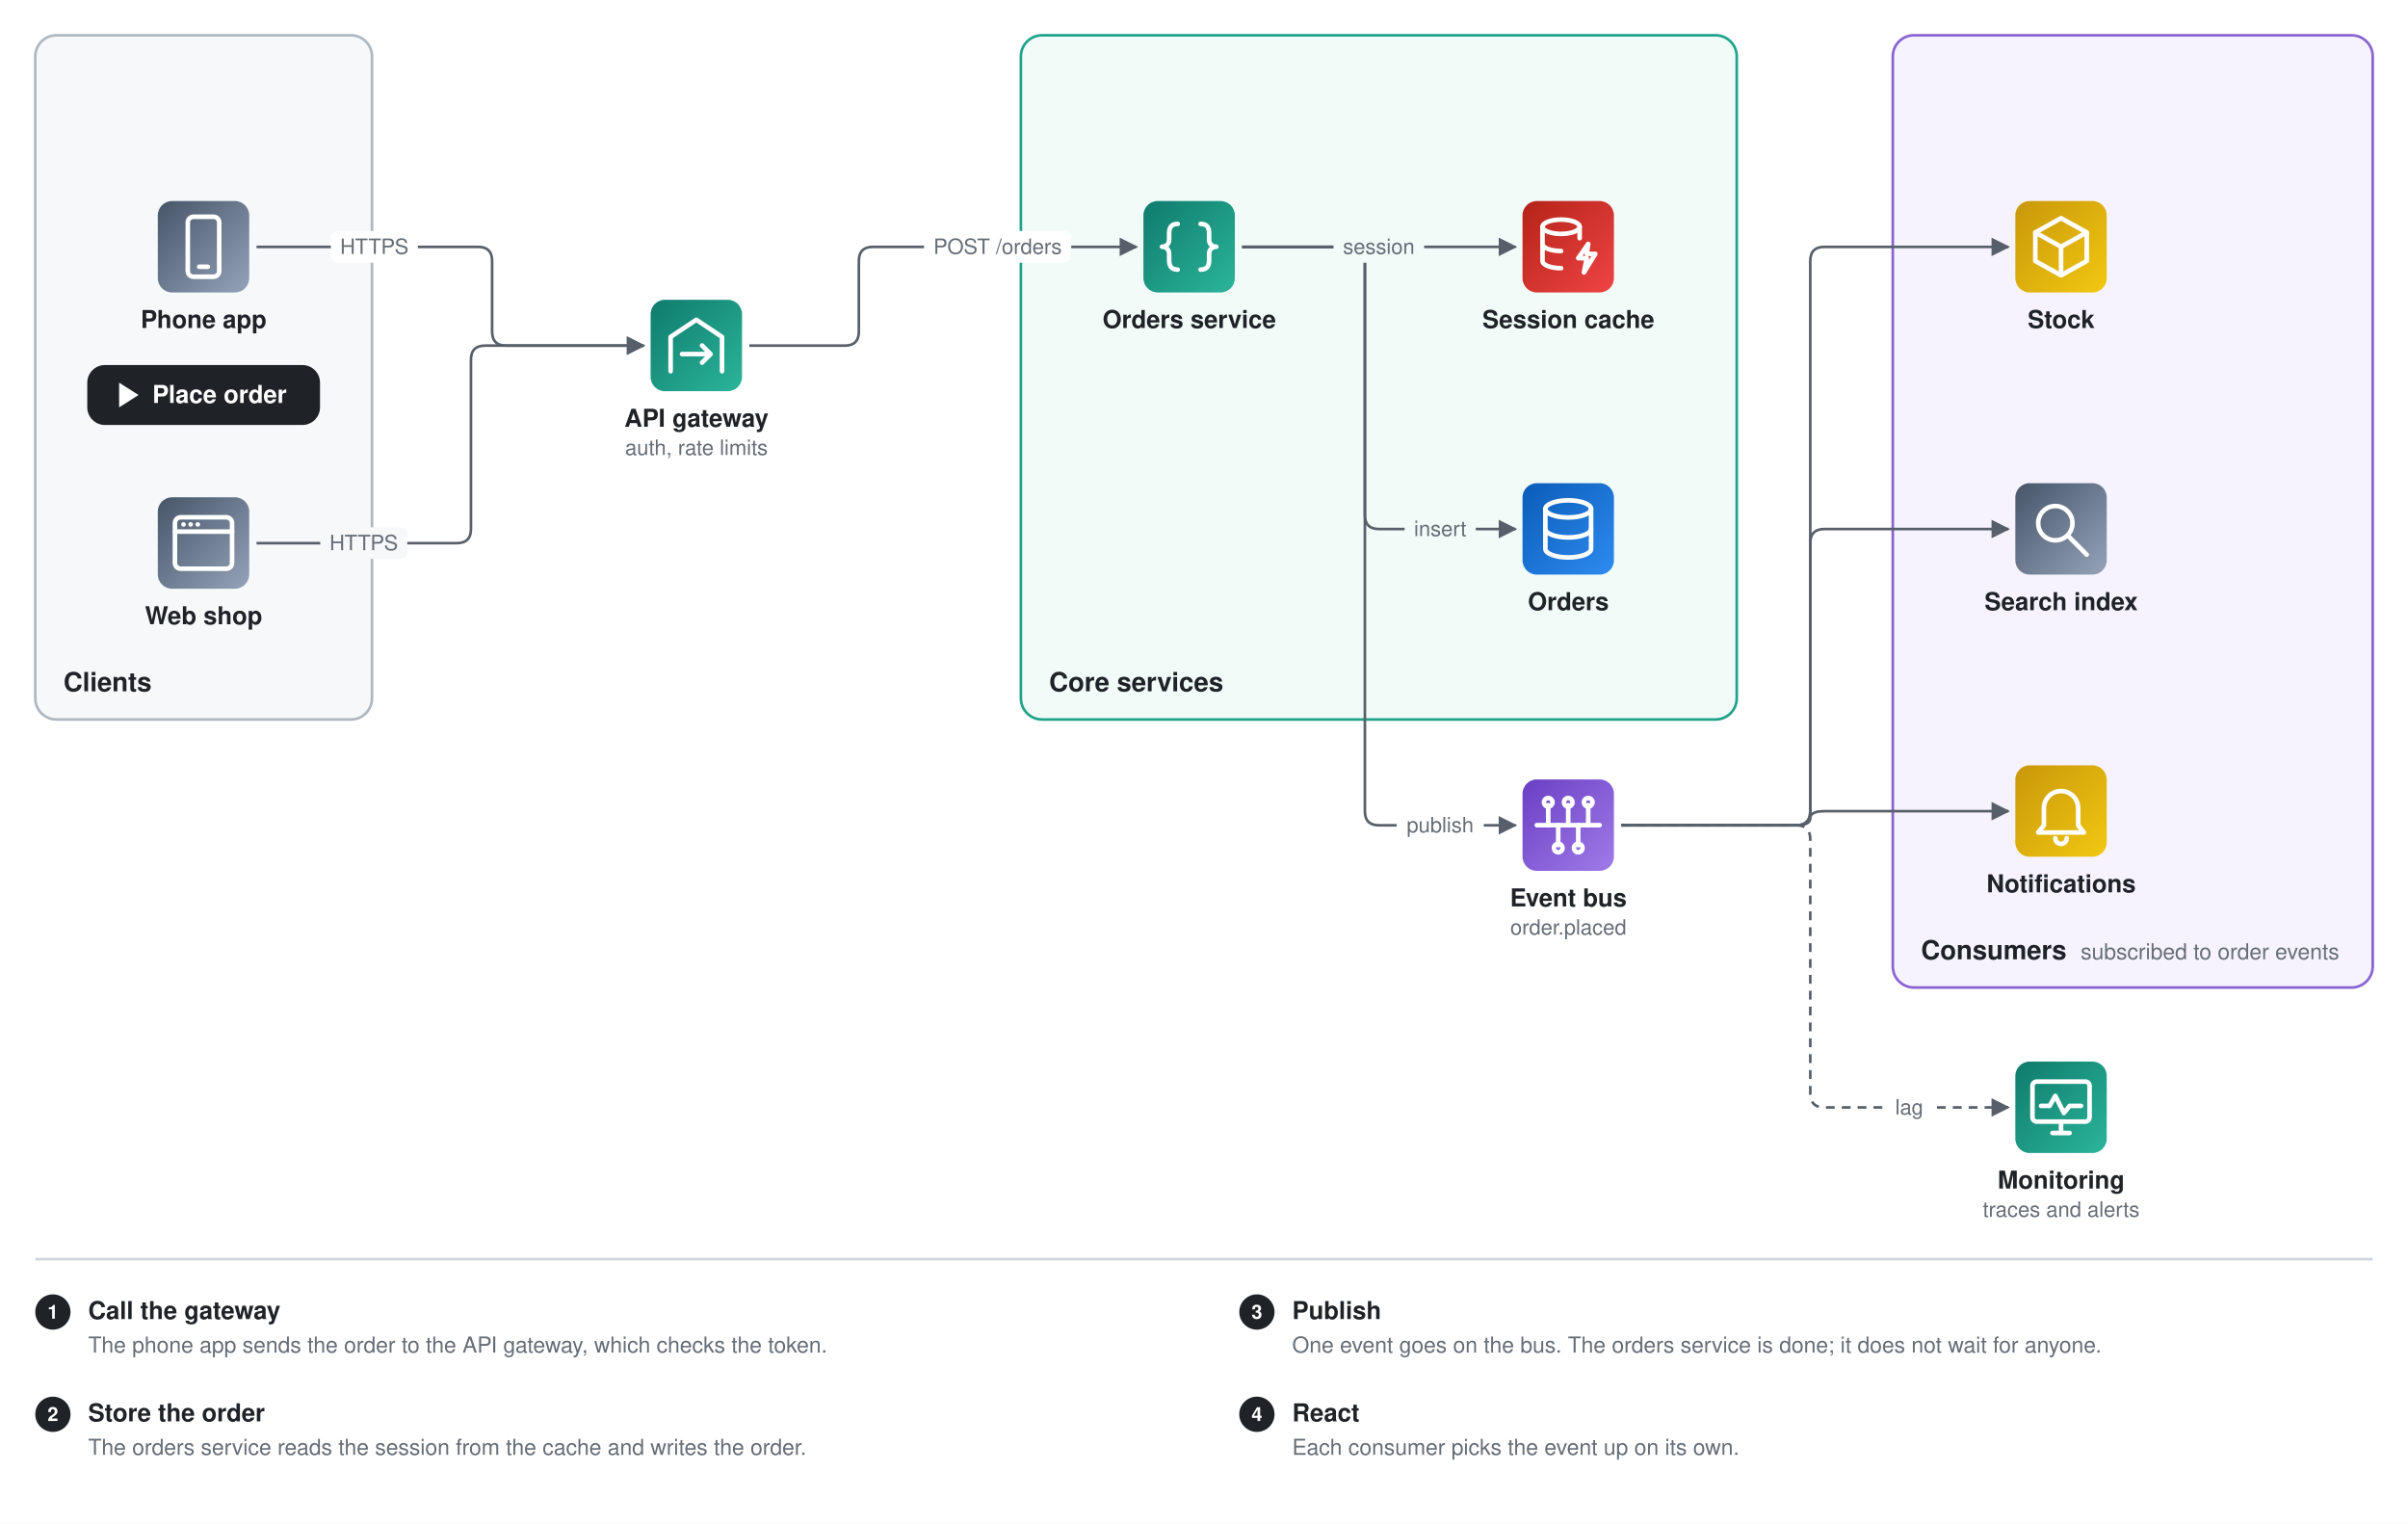
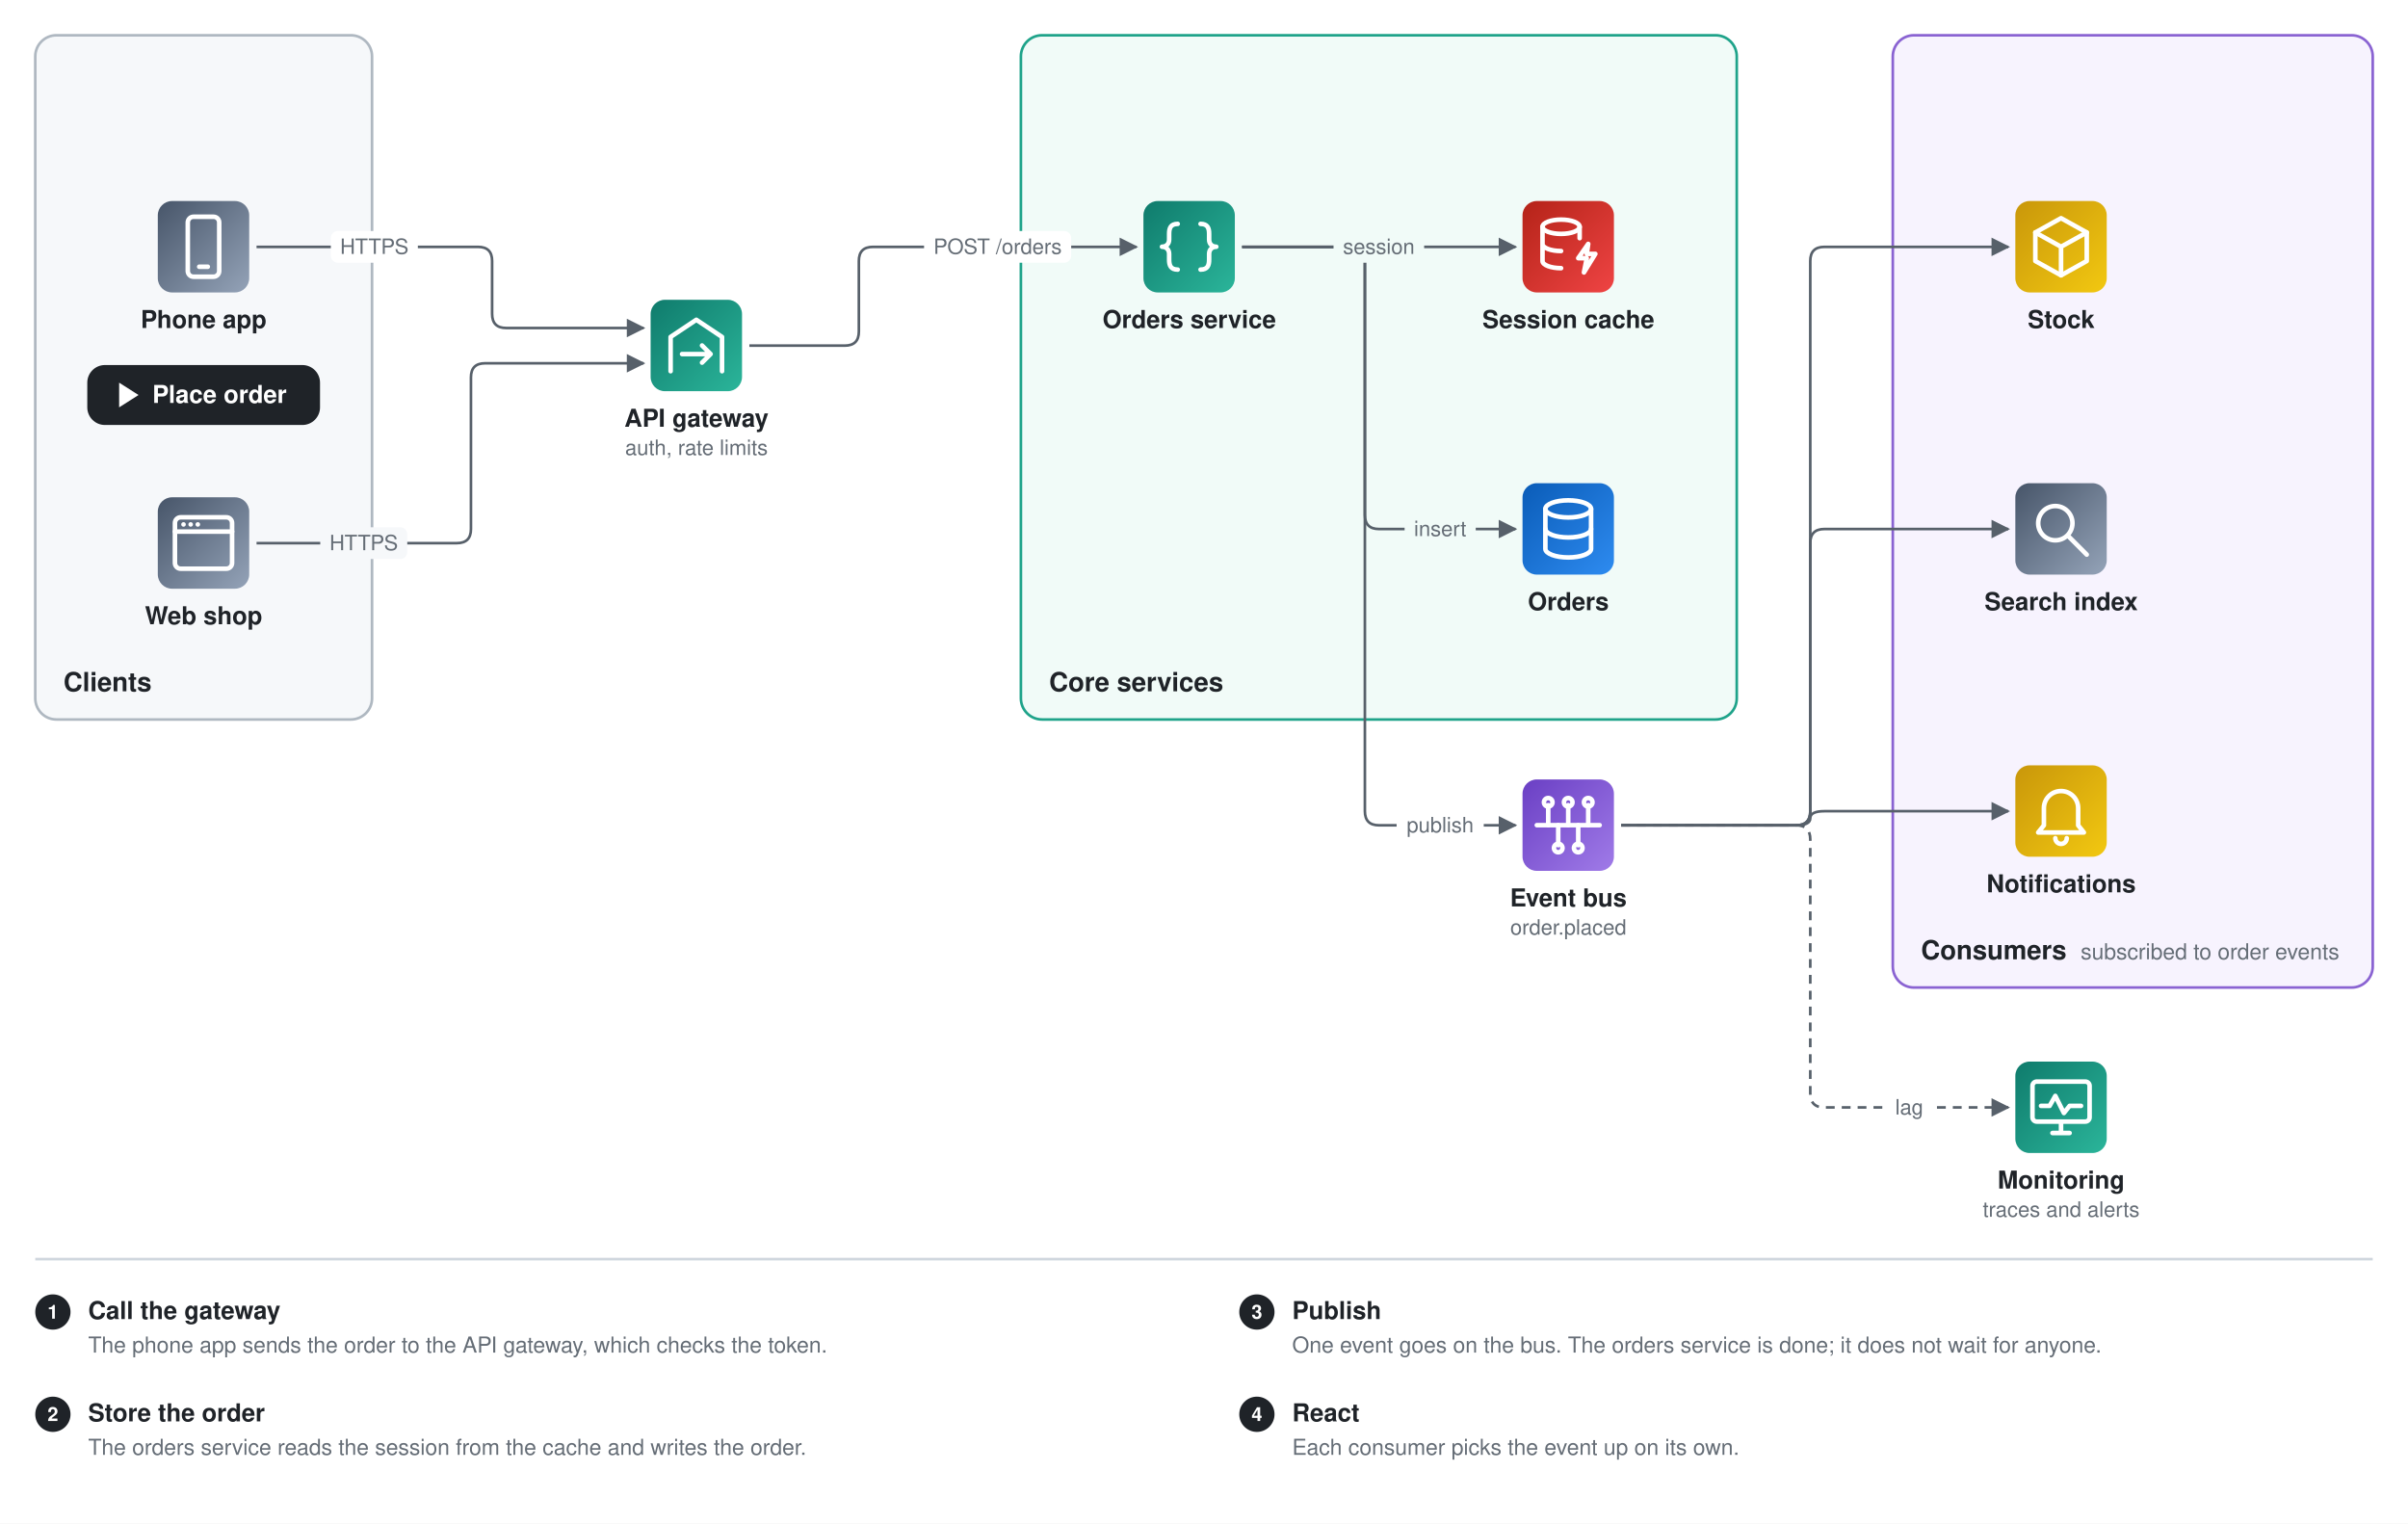
<svg xmlns="http://www.w3.org/2000/svg" viewBox="-115.5 -140 1365.7 864" width="1365.7" height="864" font-family="-apple-system, BlinkMacSystemFont, 'Segoe UI', Helvetica, Arial, sans-serif" role="img" aria-label="Phone and web clients call one gateway. The orders service stores each order and publishes an event, and three consumers react to it on their own: stock, search and notifications.">
  <defs>
    <linearGradient id="tile-amber" x1="0" y1="0" x2="1" y2="1">
      <stop offset="0" stop-color="#c9970a" />
      <stop offset="1" stop-color="#f2c811" />
    </linearGradient>
    <linearGradient id="tile-blue" x1="0" y1="0" x2="1" y2="1">
      <stop offset="0" stop-color="#0a5cb8" />
      <stop offset="1" stop-color="#2e8bf0" />
    </linearGradient>
    <linearGradient id="tile-red" x1="0" y1="0" x2="1" y2="1">
      <stop offset="0" stop-color="#b42318" />
      <stop offset="1" stop-color="#ef4444" />
    </linearGradient>
    <linearGradient id="tile-slate" x1="0" y1="0" x2="1" y2="1">
      <stop offset="0" stop-color="#475569" />
      <stop offset="1" stop-color="#94a3b8" />
    </linearGradient>
    <linearGradient id="tile-teal" x1="0" y1="0" x2="1" y2="1">
      <stop offset="0" stop-color="#0f7b6c" />
      <stop offset="1" stop-color="#2bb59a" />
    </linearGradient>
    <linearGradient id="tile-violet" x1="0" y1="0" x2="1" y2="1">
      <stop offset="0" stop-color="#6a3fc4" />
      <stop offset="1" stop-color="#a07be8" />
    </linearGradient>
  </defs>
  <rect x="-115.5" y="-140" width="1365.7" height="864" fill="#ffffff" />
  <g class="dg-body">
    <g class="grp" data-id="clients" id="g-clients">
      <rect x="-95.5" y="-120" width="191" height="388" rx="12" stroke-width="1.5" fill="#f6f8fa" stroke="#afb8c1" />
      <text class="gtitle" x="-79.5" y="252" font-size="15" font-weight="600" fill="#1f2328">Clients</text>
    </g>
    <g class="grp" data-id="core" id="g-core">
      <rect x="463.5" y="-120" width="406" height="388" rx="12" stroke-width="1.5" fill="#f1fbf8" stroke="#1fa38a" />
      <text class="gtitle" x="479.5" y="252" font-size="15" font-weight="600" fill="#1f2328">Core services</text>
    </g>
    <g class="grp" data-id="consumers" id="g-consumers">
      <rect x="958" y="-120" width="272.2" height="540" rx="12" stroke-width="1.5" fill="#f7f3fe" stroke="#8a63d2" />
      <text class="gtitle" x="974" y="404" font-size="15" font-weight="600" fill="#1f2328">Consumers<tspan class="gsub" dx="8" font-size="12.5" font-weight="400" fill="#656d76">subscribed to order events</tspan>
      </text>
    </g>
    <g class="edge" id="e-mobile-_gateway" data-id="mobile-&gt;gateway" data-from="mobile" data-to="gateway">
-       <path class="base" d="M30 0 L155.6 0 Q163.6 0 163.6 8 L163.6 48 Q163.6 56 171.6 56 L249.5 56" fill="none" stroke-width="1.5" stroke="#57606a" />
-       <path class="head" d="M250.5 56L240 61.25L240 50.75z" fill="#57606a" />
+       <path class="base" d="M30 0 L155.6 0 Q163.6 0 163.6 8 L163.6 38 Q163.6 46 171.6 46 L249.5 46" fill="none" stroke-width="1.5" stroke="#57606a" />
+       <path class="head" d="M250.5 46L240 51.25L240 40.75z" fill="#57606a" />
    </g>
    <g class="edge" id="e-web-_gateway" data-id="web-&gt;gateway" data-from="web" data-to="gateway">
-       <path class="base" d="M30 168 L143.6 168 Q151.6 168 151.6 160 L151.6 64 Q151.6 56 159.6 56 L249.5 56" fill="none" stroke-width="1.5" stroke="#57606a" />
-       <path class="head" d="M250.5 56L240 61.25L240 50.75z" fill="#57606a" />
+       <path class="base" d="M30 168 L143.6 168 Q151.6 168 151.6 160 L151.6 74 Q151.6 66 159.6 66 L249.5 66" fill="none" stroke-width="1.5" stroke="#57606a" />
+       <path class="head" d="M250.5 66L240 71.25L240 60.75z" fill="#57606a" />
    </g>
    <g class="edge" id="e-gateway-_orders" data-id="gateway-&gt;orders" data-from="gateway" data-to="orders">
      <path class="base" d="M309.5 56 L363.6 56 Q371.6 56 371.6 48 L371.6 8 Q371.6 0 379.6 0 L529 0" fill="none" stroke-width="1.5" stroke="#57606a" />
      <path class="head" d="M530 0L519.5 5.25L519.5 -5.25z" fill="#57606a" />
    </g>
    <g class="edge" id="e-orders-_cache" data-id="orders-&gt;cache" data-from="orders" data-to="cache">
      <path class="base" d="M589 0 L744 0" fill="none" stroke-width="1.5" stroke="#57606a" />
      <path class="head" d="M745 0L734.5 5.25L734.5 -5.25z" fill="#57606a" />
    </g>
    <g class="edge" id="e-orders-_db" data-id="orders-&gt;db" data-from="orders" data-to="db">
      <path class="base" d="M589 0 L650.6 0 Q658.6 0 658.6 8 L658.6 152 Q658.6 160 666.6 160 L744 160" fill="none" stroke-width="1.5" stroke="#57606a" />
      <path class="head" d="M745 160L734.5 165.25L734.5 154.75z" fill="#57606a" />
    </g>
    <g class="edge" id="e-orders-_bus" data-id="orders-&gt;bus" data-from="orders" data-to="bus">
      <path class="base" d="M589 0 L650.6 0 Q658.6 0 658.6 8 L658.6 320 Q658.6 328 666.6 328 L744 328" fill="none" stroke-width="1.5" stroke="#57606a" />
      <path class="head" d="M745 328L734.5 333.25L734.5 322.75z" fill="#57606a" />
    </g>
    <g class="edge" id="e-bus-_stock" data-id="bus-&gt;stock" data-from="bus" data-to="stock">
      <path class="base" d="M804 328 L903.2 328 Q911.2 328 911.2 320 L911.2 8 Q911.2 0 919.2 0 L1023.5 0" fill="none" stroke-width="1.5" stroke="#57606a" />
      <path class="head" d="M1024.5 0L1014 5.25L1014 -5.25z" fill="#57606a" />
    </g>
    <g class="edge" id="e-bus-_search" data-id="bus-&gt;search" data-from="bus" data-to="search">
      <path class="base" d="M804 328 L903.2 328 Q911.2 328 911.2 320 L911.2 168 Q911.2 160 919.2 160 L1023.5 160" fill="none" stroke-width="1.5" stroke="#57606a" />
      <path class="head" d="M1024.5 160L1014 165.25L1014 154.75z" fill="#57606a" />
    </g>
    <g class="edge" id="e-bus-_notify" data-id="bus-&gt;notify" data-from="bus" data-to="notify">
      <path class="base" d="M804 328 L903.2 328 Q911.2 328 911.2 324 L911.2 324 Q911.2 320 919.2 320 L1023.5 320" fill="none" stroke-width="1.5" stroke="#57606a" />
      <path class="head" d="M1024.5 320L1014 325.25L1014 314.75z" fill="#57606a" />
    </g>
    <g class="edge" id="e-bus-_monitor" data-id="bus-&gt;monitor" data-from="bus" data-to="monitor">
      <path class="base" d="M804 328 L903.2 328 Q911.2 328 911.2 336 L911.2 480 Q911.2 488 919.2 488 L1023.5 488" fill="none" stroke-width="1.5" stroke-dasharray="5 4" stroke="#57606a" />
      <path class="head" d="M1024.5 488L1014 493.25L1014 482.75z" fill="#57606a" />
    </g>
    <g class="labels">
      <g class="elab" data-edge="mobile-&gt;gateway">
        <rect x="72.13" y="-9" width="49.35" height="18" rx="4" fill="#ffffff" />
        <text class="elabel" x="96.8" y="4" font-size="12" text-anchor="middle" fill="#656d76">HTTPS</text>
      </g>
      <g class="elab" data-edge="web-&gt;gateway">
        <rect x="66.13" y="159" width="49.35" height="18" rx="4" fill="#f6f8fa" />
        <text class="elabel" x="90.8" y="172" font-size="12" text-anchor="middle" fill="#656d76">HTTPS</text>
      </g>
      <g class="elab" data-edge="gateway-&gt;orders">
        <rect x="408.58" y="-9" width="83.44" height="18" rx="4" fill="#ffffff" />
        <text class="elabel" x="450.3" y="4" font-size="12" text-anchor="middle" fill="#656d76">POST /orders</text>
      </g>
      <g class="elab" data-edge="orders-&gt;cache">
        <rect x="640.81" y="-9" width="51.39" height="18" rx="4" fill="#f1fbf8" />
        <text class="elabel" x="666.5" y="4" font-size="12" text-anchor="middle" fill="#656d76">session</text>
      </g>
      <g class="elab" data-edge="orders-&gt;db">
        <rect x="681.13" y="151" width="40.34" height="18" rx="4" fill="#f1fbf8" />
        <text class="elabel" x="701.3" y="164" font-size="12" text-anchor="middle" fill="#656d76">insert</text>
      </g>
      <g class="elab" data-edge="orders-&gt;bus">
        <rect x="676.6" y="319" width="49.41" height="18" rx="4" fill="#ffffff" />
        <text class="elabel" x="701.3" y="332" font-size="12" text-anchor="middle" fill="#656d76">publish</text>
      </g>
      <g class="elab" data-edge="bus-&gt;monitor">
        <rect x="954" y="479" width="26.7" height="18" rx="4" fill="#ffffff" />
        <text class="elabel" x="967.35" y="492" font-size="12" text-anchor="middle" fill="#656d76">lag</text>
      </g>
    </g>
    <g class="node" id="n-mobile" data-id="mobile">
      <g class="tile" transform="translate(-26 -26) scale(0.81)">
        <rect width="64" height="64" rx="10" fill="url(#tile-slate)" />
        <g class="glyph" fill="none" stroke="#fff" stroke-width="3.2" stroke-linecap="round" stroke-linejoin="round">
          <rect x="21" y="11" width="22" height="42" rx="4" />
          <path d="M29 46h6" />
        </g>
      </g>
      <text class="ntitle" x="0" y="46" font-size="14" font-weight="600" text-anchor="middle" fill="#1f2328">Phone app</text>
      <g class="trigger" data-node="mobile" role="button" tabindex="0" aria-label="Place order: play the scenario" data-plays="order">
        <rect class="btnbg" x="-66" y="67" width="132" height="34" rx="10" fill="#1f2328" />
        <path class="btnicon" d="M-47.93 77l11 7-11 7z" fill="#ffffff" />
        <text class="btntext" x="9" y="88.5" font-size="14" font-weight="600" text-anchor="middle" fill="#ffffff">Place order</text>
      </g>
    </g>
    <g class="node" id="n-web" data-id="web">
      <g class="tile" transform="translate(-26 142) scale(0.81)">
        <rect width="64" height="64" rx="10" fill="url(#tile-slate)" />
        <g class="glyph" fill="none" stroke="#fff" stroke-width="3.2" stroke-linecap="round" stroke-linejoin="round">
          <rect x="12" y="14" width="40" height="36" rx="4" />
          <path d="M12 24h40M18 19h.01M23 19h.01M28 19h.01" />
        </g>
      </g>
      <text class="ntitle" x="0" y="214" font-size="14" font-weight="600" text-anchor="middle" fill="#1f2328">Web shop</text>
    </g>
+     <g class="node" id="n-orders" data-id="orders">
+       <g class="tile" transform="translate(533 -26) scale(0.81)">
+         <rect width="64" height="64" rx="10" fill="url(#tile-teal)" />
+         <g class="glyph" fill="none" stroke="#fff" stroke-width="3.2" stroke-linecap="round" stroke-linejoin="round">
+           <path d="M24 16c-5 0-6 3-6 7v4c0 3-2 5-5 5 3 0 5 2 5 5v4c0 4 1 7 6 7" />
+           <path d="M40 16c5 0 6 3 6 7v4c0 3 2 5 5 5-3 0-5 2-5 5v4c0 4-1 7-6 7" />
+         </g>
+       </g>
+       <text class="ntitle" x="559" y="46" font-size="14" font-weight="600" text-anchor="middle" fill="#1f2328">Orders service</text>
+     </g>
+     <g class="node" id="n-cache" data-id="cache">
+       <g class="tile" transform="translate(748 -26) scale(0.81)">
+         <rect width="64" height="64" rx="10" fill="url(#tile-red)" />
+         <g class="glyph" fill="none" stroke="#fff" stroke-width="3.2" stroke-linecap="round" stroke-linejoin="round">
+           <ellipse cx="27" cy="18" rx="13" ry="5" />
+           <path d="M14 18v24c0 2.8 5.8 5 13 5M40 18v8M14 30c0 2.8 5.8 5 13 5" />
+           <path d="M46 30l-7 10h6l-2 10 8-13h-6z" />
+         </g>
+       </g>
+       <text class="ntitle" x="774" y="46" font-size="14" font-weight="600" text-anchor="middle" fill="#1f2328">Session cache</text>
+     </g>
+     <g class="node" id="n-db" data-id="db">
+       <g class="tile" transform="translate(748 134) scale(0.81)">
+         <rect width="64" height="64" rx="10" fill="url(#tile-blue)" />
+         <g class="glyph" fill="none" stroke="#fff" stroke-width="3.2" stroke-linecap="round" stroke-linejoin="round">
+           <ellipse cx="32" cy="18" rx="16" ry="6" />
+           <path d="M16 18v28c0 3.3 7.2 6 16 6s16-2.7 16-6V18" />
+           <path d="M16 32c0 3.3 7.2 6 16 6s16-2.7 16-6" />
+         </g>
+       </g>
+       <text class="ntitle" x="774" y="206" font-size="14" font-weight="600" text-anchor="middle" fill="#1f2328">Orders</text>
+     </g>
+     <g class="node" id="n-stock" data-id="stock">
+       <g class="tile" transform="translate(1027.5 -26) scale(0.81)">
+         <rect width="64" height="64" rx="10" fill="url(#tile-amber)" />
+         <g class="glyph" fill="none" stroke="#fff" stroke-width="3.2" stroke-linecap="round" stroke-linejoin="round">
+           <path d="M32 12 50 22v20L32 52 14 42V22z" />
+           <path d="M14 22l18 10 18-10M32 32v20" />
+         </g>
+       </g>
+       <text class="ntitle" x="1053.5" y="46" font-size="14" font-weight="600" text-anchor="middle" fill="#1f2328">Stock</text>
+     </g>
+     <g class="node" id="n-search" data-id="search">
+       <g class="tile" transform="translate(1027.5 134) scale(0.81)">
+         <rect width="64" height="64" rx="10" fill="url(#tile-slate)" />
+         <g class="glyph" fill="none" stroke="#fff" stroke-width="3.2" stroke-linecap="round" stroke-linejoin="round">
+           <circle cx="28" cy="28" r="12" />
+           <path d="M37 37l13 13" />
+         </g>
+       </g>
+       <text class="ntitle" x="1053.5" y="206" font-size="14" font-weight="600" text-anchor="middle" fill="#1f2328">Search index</text>
+     </g>
+     <g class="node" id="n-notify" data-id="notify">
+       <g class="tile" transform="translate(1027.5 294) scale(0.81)">
+         <rect width="64" height="64" rx="10" fill="url(#tile-amber)" />
+         <g class="glyph" fill="none" stroke="#fff" stroke-width="3.2" stroke-linecap="round" stroke-linejoin="round">
+           <path d="M20 42V30a12 12 0 0 1 24 0v12l4 5H16z" />
+           <path d="M28 51a4 4 0 0 0 8 0" />
+         </g>
+       </g>
+       <text class="ntitle" x="1053.5" y="366" font-size="14" font-weight="600" text-anchor="middle" fill="#1f2328">Notifications</text>
+     </g>
    <g class="node" id="n-gateway" data-id="gateway">
      <g class="tile" transform="translate(253.5 30) scale(0.81)">
        <rect width="64" height="64" rx="10" fill="url(#tile-teal)" />
        <g class="glyph" fill="none" stroke="#fff" stroke-width="3.2" stroke-linecap="round" stroke-linejoin="round">
          <path d="M14 50V26l18-12 18 12v24" />
          <path d="M22 38h20M36 32l6 6-6 6" />
        </g>
      </g>
      <text class="ntitle" x="279.5" y="102" font-size="14" font-weight="600" text-anchor="middle" fill="#1f2328">API gateway</text>
      <text class="nsub" x="279.5" y="118" font-size="12" text-anchor="middle" fill="#656d76">auth, rate limits</text>
-     </g>
-     <g class="node" id="n-orders" data-id="orders">
-       <g class="tile" transform="translate(533 -26) scale(0.81)">
-         <rect width="64" height="64" rx="10" fill="url(#tile-teal)" />
-         <g class="glyph" fill="none" stroke="#fff" stroke-width="3.2" stroke-linecap="round" stroke-linejoin="round">
-           <path d="M24 16c-5 0-6 3-6 7v4c0 3-2 5-5 5 3 0 5 2 5 5v4c0 4 1 7 6 7" />
-           <path d="M40 16c5 0 6 3 6 7v4c0 3 2 5 5 5-3 0-5 2-5 5v4c0 4-1 7-6 7" />
-         </g>
-       </g>
-       <text class="ntitle" x="559" y="46" font-size="14" font-weight="600" text-anchor="middle" fill="#1f2328">Orders service</text>
-     </g>
-     <g class="node" id="n-cache" data-id="cache">
-       <g class="tile" transform="translate(748 -26) scale(0.81)">
-         <rect width="64" height="64" rx="10" fill="url(#tile-red)" />
-         <g class="glyph" fill="none" stroke="#fff" stroke-width="3.2" stroke-linecap="round" stroke-linejoin="round">
-           <ellipse cx="27" cy="18" rx="13" ry="5" />
-           <path d="M14 18v24c0 2.8 5.8 5 13 5M40 18v8M14 30c0 2.8 5.8 5 13 5" />
-           <path d="M46 30l-7 10h6l-2 10 8-13h-6z" />
-         </g>
-       </g>
-       <text class="ntitle" x="774" y="46" font-size="14" font-weight="600" text-anchor="middle" fill="#1f2328">Session cache</text>
-     </g>
-     <g class="node" id="n-db" data-id="db">
-       <g class="tile" transform="translate(748 134) scale(0.81)">
-         <rect width="64" height="64" rx="10" fill="url(#tile-blue)" />
-         <g class="glyph" fill="none" stroke="#fff" stroke-width="3.2" stroke-linecap="round" stroke-linejoin="round">
-           <ellipse cx="32" cy="18" rx="16" ry="6" />
-           <path d="M16 18v28c0 3.3 7.2 6 16 6s16-2.7 16-6V18" />
-           <path d="M16 32c0 3.3 7.2 6 16 6s16-2.7 16-6" />
-         </g>
-       </g>
-       <text class="ntitle" x="774" y="206" font-size="14" font-weight="600" text-anchor="middle" fill="#1f2328">Orders</text>
    </g>
    <g class="node" id="n-bus" data-id="bus">
      <g class="tile" transform="translate(748 302) scale(0.81)">
        <rect width="64" height="64" rx="10" fill="url(#tile-violet)" />
        <g class="glyph" fill="none" stroke="#fff" stroke-width="3.2" stroke-linecap="round" stroke-linejoin="round">
          <path d="M10 32h44" />
          <path d="M18 18v14M32 18v14M46 18v14M25 46V32M39 46V32" />
          <circle cx="18" cy="16" r="3" />
          <circle cx="32" cy="16" r="3" />
          <circle cx="46" cy="16" r="3" />
          <circle cx="25" cy="48" r="3" />
          <circle cx="39" cy="48" r="3" />
        </g>
      </g>
      <text class="ntitle" x="774" y="374" font-size="14" font-weight="600" text-anchor="middle" fill="#1f2328">Event bus</text>
      <text class="nsub" x="774" y="390" font-size="12" text-anchor="middle" fill="#656d76">order.placed</text>
-     </g>
-     <g class="node" id="n-stock" data-id="stock">
-       <g class="tile" transform="translate(1027.5 -26) scale(0.81)">
-         <rect width="64" height="64" rx="10" fill="url(#tile-amber)" />
-         <g class="glyph" fill="none" stroke="#fff" stroke-width="3.2" stroke-linecap="round" stroke-linejoin="round">
-           <path d="M32 12 50 22v20L32 52 14 42V22z" />
-           <path d="M14 22l18 10 18-10M32 32v20" />
-         </g>
-       </g>
-       <text class="ntitle" x="1053.5" y="46" font-size="14" font-weight="600" text-anchor="middle" fill="#1f2328">Stock</text>
-     </g>
-     <g class="node" id="n-search" data-id="search">
-       <g class="tile" transform="translate(1027.5 134) scale(0.81)">
-         <rect width="64" height="64" rx="10" fill="url(#tile-slate)" />
-         <g class="glyph" fill="none" stroke="#fff" stroke-width="3.2" stroke-linecap="round" stroke-linejoin="round">
-           <circle cx="28" cy="28" r="12" />
-           <path d="M37 37l13 13" />
-         </g>
-       </g>
-       <text class="ntitle" x="1053.5" y="206" font-size="14" font-weight="600" text-anchor="middle" fill="#1f2328">Search index</text>
-     </g>
-     <g class="node" id="n-notify" data-id="notify">
-       <g class="tile" transform="translate(1027.5 294) scale(0.81)">
-         <rect width="64" height="64" rx="10" fill="url(#tile-amber)" />
-         <g class="glyph" fill="none" stroke="#fff" stroke-width="3.2" stroke-linecap="round" stroke-linejoin="round">
-           <path d="M20 42V30a12 12 0 0 1 24 0v12l4 5H16z" />
-           <path d="M28 51a4 4 0 0 0 8 0" />
-         </g>
-       </g>
-       <text class="ntitle" x="1053.5" y="366" font-size="14" font-weight="600" text-anchor="middle" fill="#1f2328">Notifications</text>
    </g>
    <g class="node" id="n-monitor" data-id="monitor">
      <g class="tile" transform="translate(1027.5 462) scale(0.81)">
        <rect width="64" height="64" rx="10" fill="url(#tile-teal)" />
        <g class="glyph" fill="none" stroke="#fff" stroke-width="3.2" stroke-linecap="round" stroke-linejoin="round">
          <rect x="12" y="14" width="40" height="28" rx="3" />
          <path d="M26 50h12M32 42v8" />
          <path d="M18 31h6l4-7 6 12 4-5h8" />
        </g>
      </g>
      <text class="ntitle" x="1053.5" y="534" font-size="14" font-weight="600" text-anchor="middle" fill="#1f2328">Monitoring</text>
      <text class="nsub" x="1053.5" y="550" font-size="12" text-anchor="middle" fill="#656d76">traces and alerts</text>
    </g>
  </g>
  <line x1="-95.5" y1="574" x2="1230.2" y2="574" stroke-width="1.5" stroke="#d0d7de" />
  <circle cx="-85.5" cy="604" r="10" fill="#1f2328" />
  <text x="-85.5" y="607.8" font-size="11" font-weight="600" text-anchor="middle" fill="#ffffff">1</text>
  <text x="-65.5" y="608" font-size="14" font-weight="600" fill="#1f2328">Call the gateway</text>
  <text x="-65.5" y="627" font-size="12.5" fill="#656d76">The phone app sends the order to the API gateway, which checks the token.</text>
  <circle cx="-85.5" cy="662" r="10" fill="#1f2328" />
  <text x="-85.5" y="665.8" font-size="11" font-weight="600" text-anchor="middle" fill="#ffffff">2</text>
  <text x="-65.5" y="666" font-size="14" font-weight="600" fill="#1f2328">Store the order</text>
  <text x="-65.5" y="685" font-size="12.5" fill="#656d76">The orders service reads the session from the cache and writes the order.</text>
  <circle cx="597.35" cy="604" r="10" fill="#1f2328" />
  <text x="597.35" y="607.8" font-size="11" font-weight="600" text-anchor="middle" fill="#ffffff">3</text>
  <text x="617.35" y="608" font-size="14" font-weight="600" fill="#1f2328">Publish</text>
  <text x="617.35" y="627" font-size="12.5" fill="#656d76">One event goes on the bus. The orders service is done; it does not wait for anyone.</text>
  <circle cx="597.35" cy="662" r="10" fill="#1f2328" />
  <text x="597.35" y="665.8" font-size="11" font-weight="600" text-anchor="middle" fill="#ffffff">4</text>
  <text x="617.35" y="666" font-size="14" font-weight="600" fill="#1f2328">React</text>
  <text x="617.35" y="685" font-size="12.5" fill="#656d76">Each consumer picks the event up on its own.</text>
</svg>
